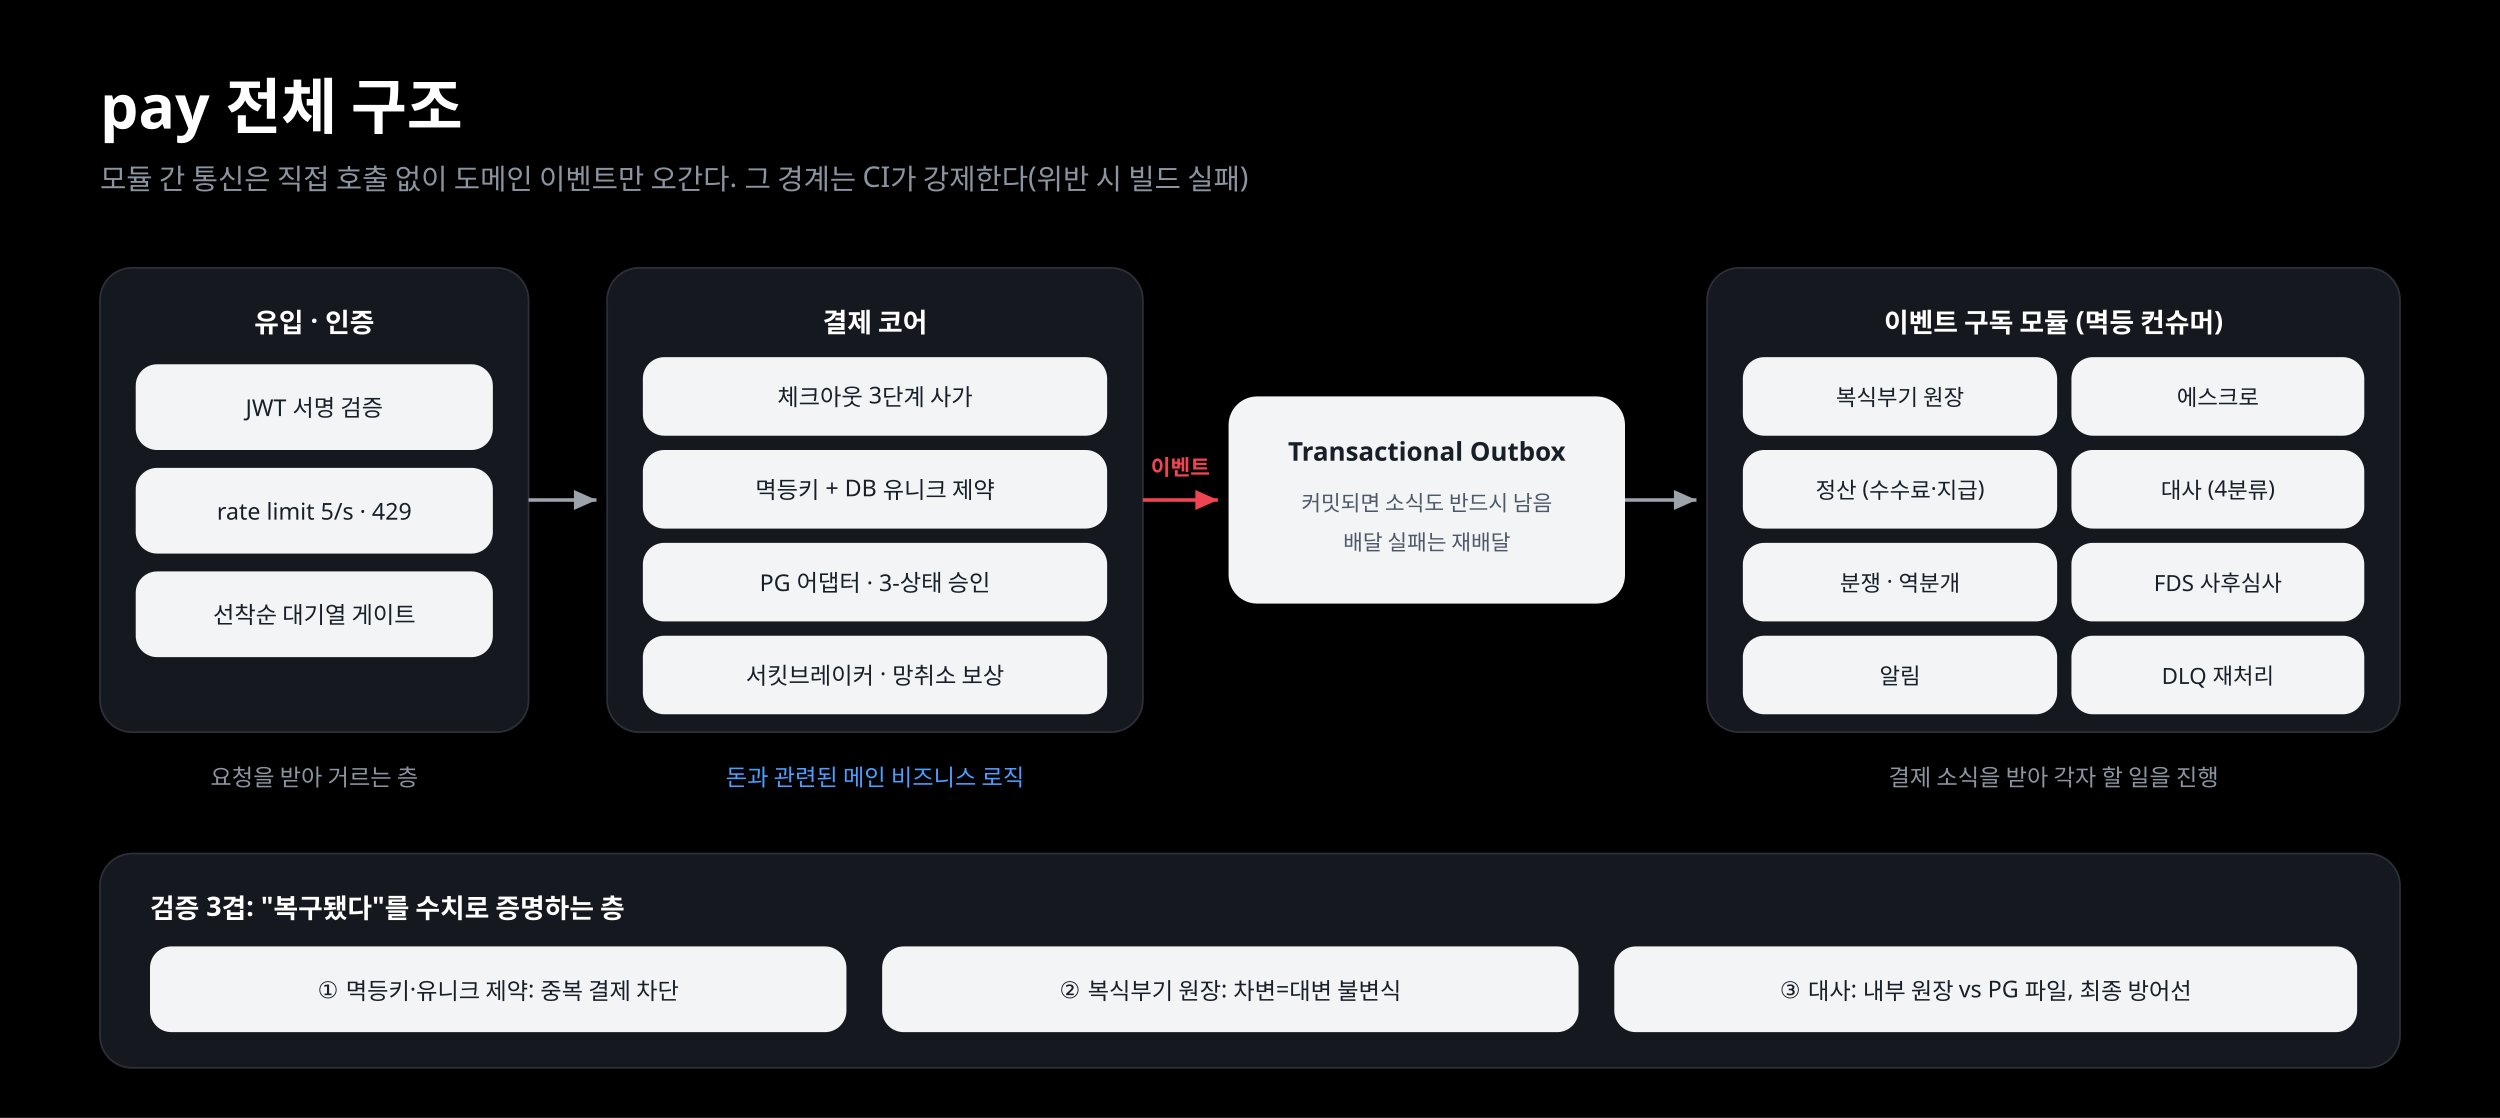
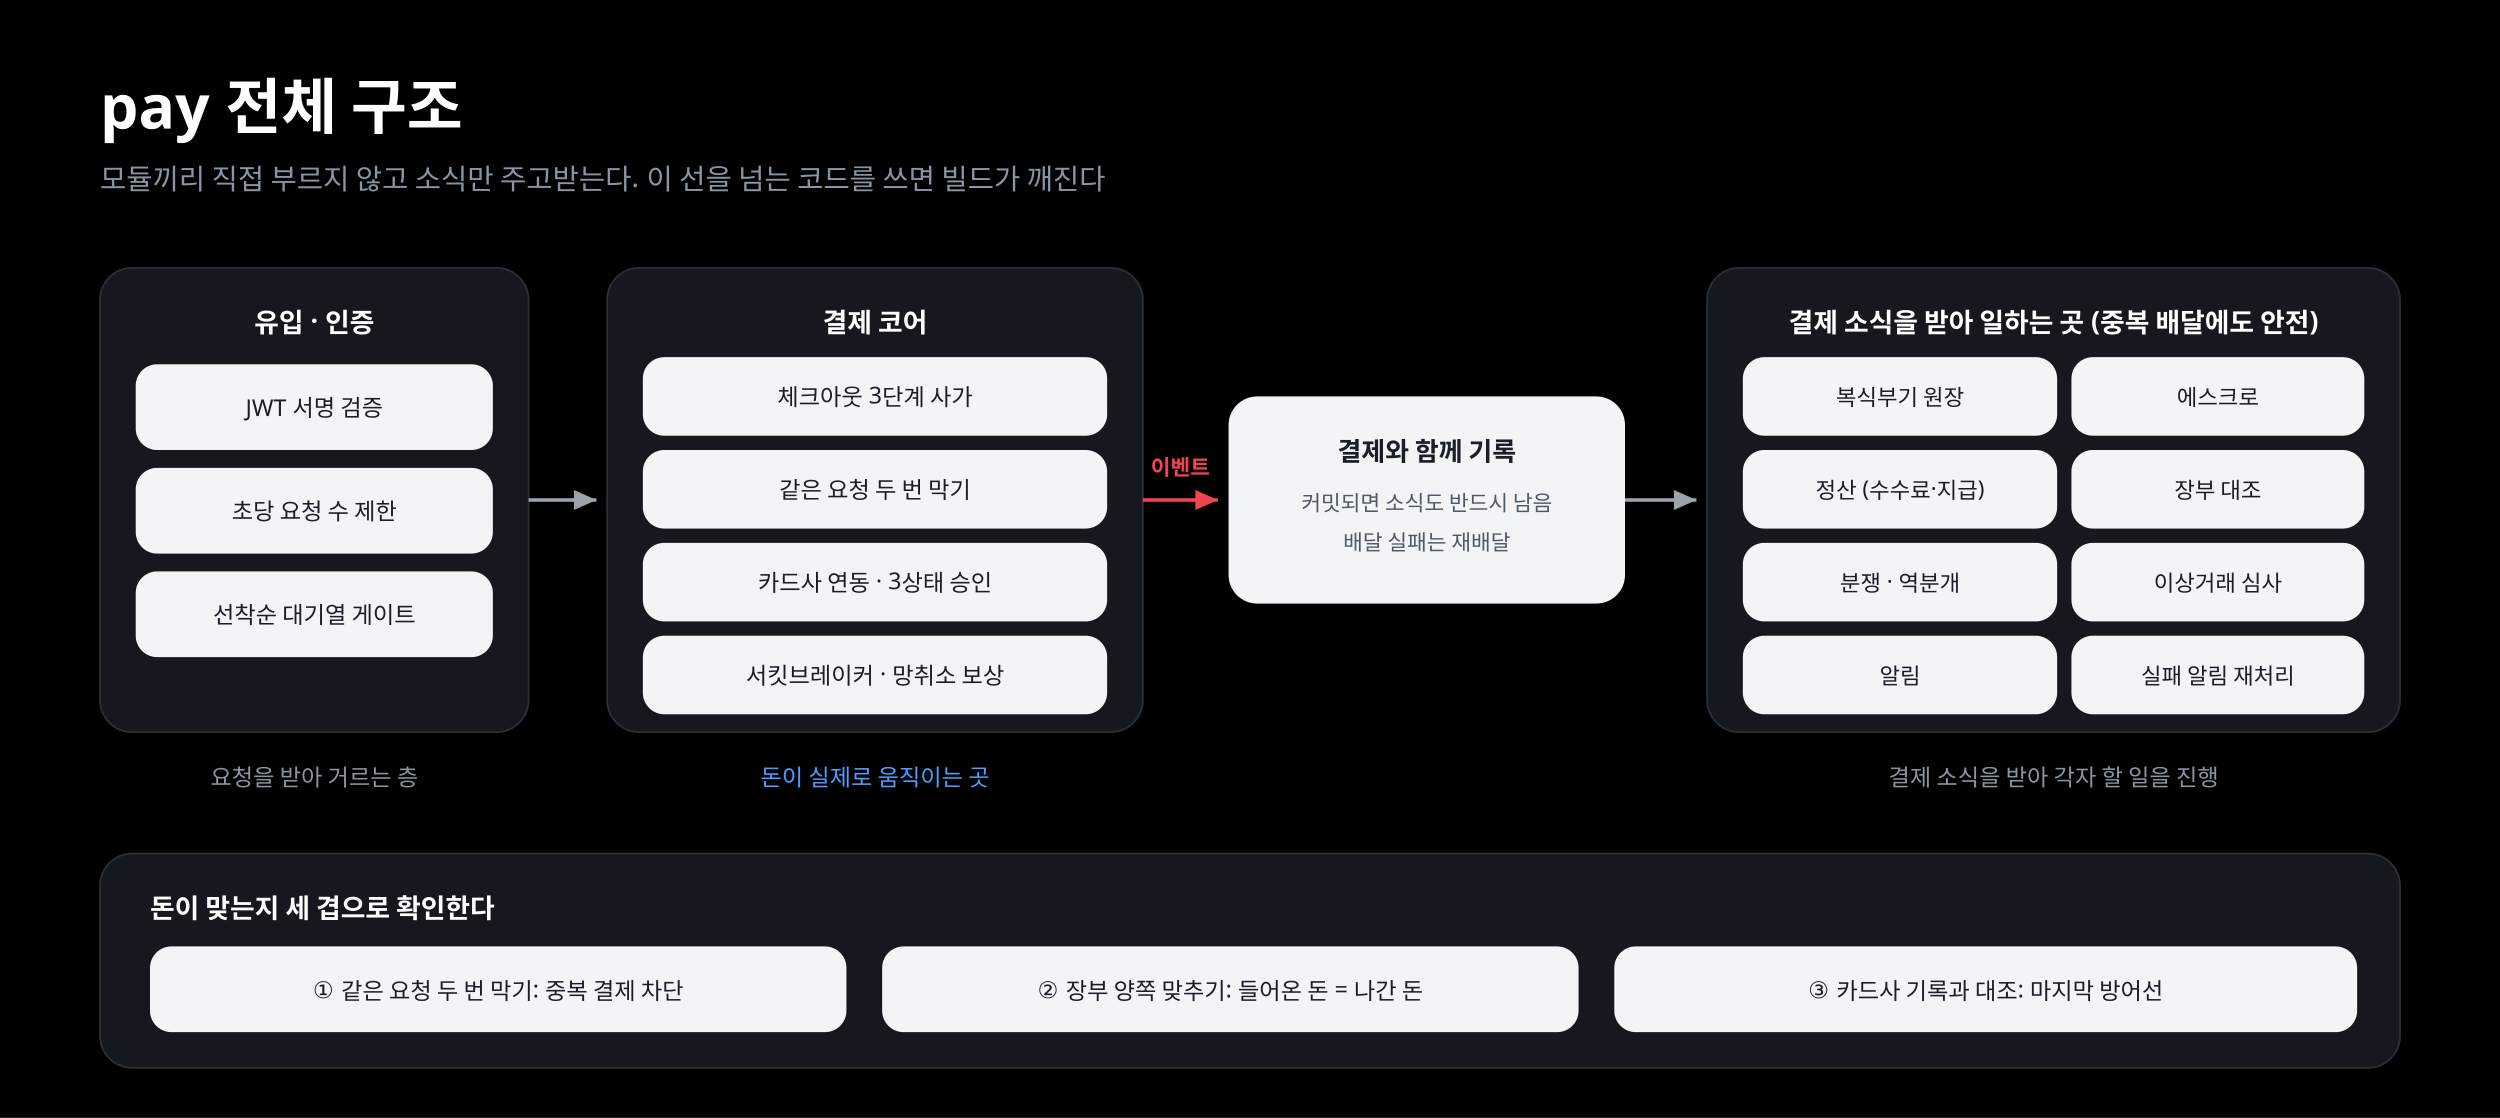
<svg xmlns="http://www.w3.org/2000/svg" width="1400" height="626" viewBox="0 0 1400 626" font-family="Pretendard, 'Apple SD Gothic Neo', sans-serif">
  <defs>
    <marker id="dw" viewBox="0 0 10 10" refX="9" refY="5" markerWidth="7" markerHeight="7" orient="auto-start-reverse">
      <path d="M 0 1 L 9 5 L 0 9 z" fill="#9CA3AB" />
    </marker>
    <marker id="dr" viewBox="0 0 10 10" refX="9" refY="5" markerWidth="7" markerHeight="7" orient="auto-start-reverse">
      <path d="M 0 1 L 9 5 L 0 9 z" fill="#F04452" />
    </marker>
  </defs>
  <rect width="1400" height="626" fill="#000000" />
  <text x="56" y="72" font-size="34" font-weight="800" fill="#FFFFFF">pay 전체 구조</text>
-   <text x="56" y="106" font-size="16" fill="#8B95A1">모듈 간 통신은 직접 호출 없이 도메인 이벤트만 오간다. 그 경계는 CI가 강제한다(위반 시 빌드 실패)</text>
+   <text x="56" y="106" font-size="16" fill="#8B95A1">모듈끼리 직접 부르지 않고 소식만 주고받는다. 이 선을 넘는 코드를 쓰면 빌드가 깨진다</text>
  <rect x="56" y="150" width="240" height="260" rx="18" fill="#15181E" stroke="#2A2F38" />
  <text x="176" y="186" font-size="15" font-weight="700" fill="#FFFFFF" text-anchor="middle">유입 · 인증</text>
  <g text-anchor="middle" font-size="13" fill="#191F28">
    <rect x="76" y="204" width="200" height="48" rx="12" fill="#F2F4F6" />
    <text x="176" y="233">JWT 서명 검증</text>
    <rect x="76" y="262" width="200" height="48" rx="12" fill="#F2F4F6" />
-     <text x="176" y="291">rate limit 5/s · 429</text>
+     <text x="176" y="291">초당 요청 수 제한</text>
    <rect x="76" y="320" width="200" height="48" rx="12" fill="#F2F4F6" />
    <text x="176" y="349">선착순 대기열 게이트</text>
  </g>
  <text x="176" y="440" font-size="13" fill="#8B95A1" text-anchor="middle">요청을 받아 거르는 층</text>
  <line x1="296" y1="280" x2="334" y2="280" stroke="#9CA3AB" stroke-width="2" marker-end="url(#dw)" />
  <rect x="340" y="150" width="300" height="260" rx="18" fill="#15181E" stroke="#2A2F38" />
  <text x="490" y="186" font-size="15" font-weight="700" fill="#FFFFFF" text-anchor="middle">결제 코어</text>
  <g text-anchor="middle" font-size="13" fill="#191F28">
    <rect x="360" y="200" width="260" height="44" rx="12" fill="#F2F4F6" />
    <text x="490" y="227">체크아웃 3단계 사가</text>
    <rect x="360" y="252" width="260" height="44" rx="12" fill="#F2F4F6" />
-     <text x="490" y="279">멱등키 + DB 유니크 제약</text>
+     <text x="490" y="279">같은 요청 두 번 막기</text>
    <rect x="360" y="304" width="260" height="44" rx="12" fill="#F2F4F6" />
-     <text x="490" y="331">PG 어댑터 · 3-상태 승인</text>
+     <text x="490" y="331">카드사 연동 · 3상태 승인</text>
    <rect x="360" y="356" width="260" height="44" rx="12" fill="#F2F4F6" />
    <text x="490" y="383">서킷브레이커 · 망취소 보상</text>
  </g>
-   <text x="490" y="440" font-size="13" fill="#4C9EFF" text-anchor="middle">돈과 관련된 메인 비즈니스 로직</text>
+   <text x="490" y="440" font-size="13" fill="#4C9EFF" text-anchor="middle">돈이 실제로 움직이는 곳</text>
  <line x1="640" y1="280" x2="682" y2="280" stroke="#F04452" stroke-width="2" marker-end="url(#dr)" />
  <text x="661" y="266" font-size="12" fill="#F04452" font-weight="700" text-anchor="middle">이벤트</text>
  <g text-anchor="middle">
    <rect x="688" y="222" width="222" height="116" rx="16" fill="#F2F4F6" />
-     <text x="799" y="258" font-size="14.5" font-weight="700" fill="#191F28">Transactional Outbox</text>
+     <text x="799" y="258" font-size="14.5" font-weight="700" fill="#191F28">결제와 함께 기록</text>
    <text x="799" y="286" font-size="12" fill="#4E5968">커밋되면 소식도 반드시 남음</text>
    <text x="799" y="308" font-size="12" fill="#4E5968">배달 실패는 재배달</text>
  </g>
  <line x1="910" y1="280" x2="950" y2="280" stroke="#9CA3AB" stroke-width="2" marker-end="url(#dw)" />
  <rect x="956" y="150" width="388" height="260" rx="18" fill="#15181E" stroke="#2A2F38" />
-   <text x="1150" y="186" font-size="15" font-weight="700" fill="#FFFFFF" text-anchor="middle">이벤트 구독 모듈 (멱등 컨슈머)</text>
+   <text x="1150" y="186" font-size="15" font-weight="700" fill="#FFFFFF" text-anchor="middle">결제 소식을 받아 일하는 곳 (중복 배달에도 안전)</text>
  <g text-anchor="middle" font-size="12.5" fill="#191F28">
    <rect x="976" y="200" width="176" height="44" rx="12" fill="#F2F4F6" />
    <text x="1064" y="227">복식부기 원장</text>
    <rect x="1160" y="200" width="164" height="44" rx="12" fill="#F2F4F6" />
    <text x="1242" y="227">에스크로</text>
    <rect x="976" y="252" width="176" height="44" rx="12" fill="#F2F4F6" />
    <text x="1064" y="279">정산 (수수료·지급)</text>
    <rect x="1160" y="252" width="164" height="44" rx="12" fill="#F2F4F6" />
-     <text x="1242" y="279">대사 (4분류)</text>
+     <text x="1242" y="279">장부 대조</text>
    <rect x="976" y="304" width="176" height="44" rx="12" fill="#F2F4F6" />
    <text x="1064" y="331">분쟁 · 역분개</text>
    <rect x="1160" y="304" width="164" height="44" rx="12" fill="#F2F4F6" />
-     <text x="1242" y="331">FDS 사후심사</text>
+     <text x="1242" y="331">이상거래 심사</text>
    <rect x="976" y="356" width="176" height="44" rx="12" fill="#F2F4F6" />
    <text x="1064" y="383">알림</text>
    <rect x="1160" y="356" width="164" height="44" rx="12" fill="#F2F4F6" />
-     <text x="1242" y="383">DLQ 재처리</text>
+     <text x="1242" y="383">실패 알림 재처리</text>
  </g>
  <text x="1150" y="440" font-size="13" fill="#8B95A1" text-anchor="middle">결제 소식을 받아 각자 할 일을 진행</text>
  <rect x="56" y="478" width="1288" height="120" rx="18" fill="#15181E" stroke="#2A2F38" />
-   <text x="84" y="514" font-size="15" font-weight="700" fill="#FFFFFF">검증 3겹: "복구됐다"를 수치로 증명하는 층</text>
+   <text x="84" y="514" font-size="15" font-weight="700" fill="#FFFFFF">돈이 맞는지 세 겹으로 확인한다</text>
  <g font-size="13" fill="#191F28" text-anchor="middle">
    <rect x="84" y="530" width="390" height="48" rx="12" fill="#F2F4F6" />
-     <text x="279" y="559">① 멱등키·유니크 제약: 중복 결제 차단</text>
+     <text x="279" y="559">① 같은 요청 두 번 막기: 중복 결제 차단</text>
    <rect x="494" y="530" width="390" height="48" rx="12" fill="#F2F4F6" />
-     <text x="689" y="559">② 복식부기 원장: 차변=대변 불변식</text>
+     <text x="689" y="559">② 장부 양쪽 맞추기: 들어온 돈 = 나간 돈</text>
    <rect x="904" y="530" width="416" height="48" rx="12" fill="#F2F4F6" />
-     <text x="1112" y="559">③ 대사: 내부 원장 vs PG 파일, 최종 방어선</text>
+     <text x="1112" y="559">③ 카드사 기록과 대조: 마지막 방어선</text>
  </g>
</svg>
